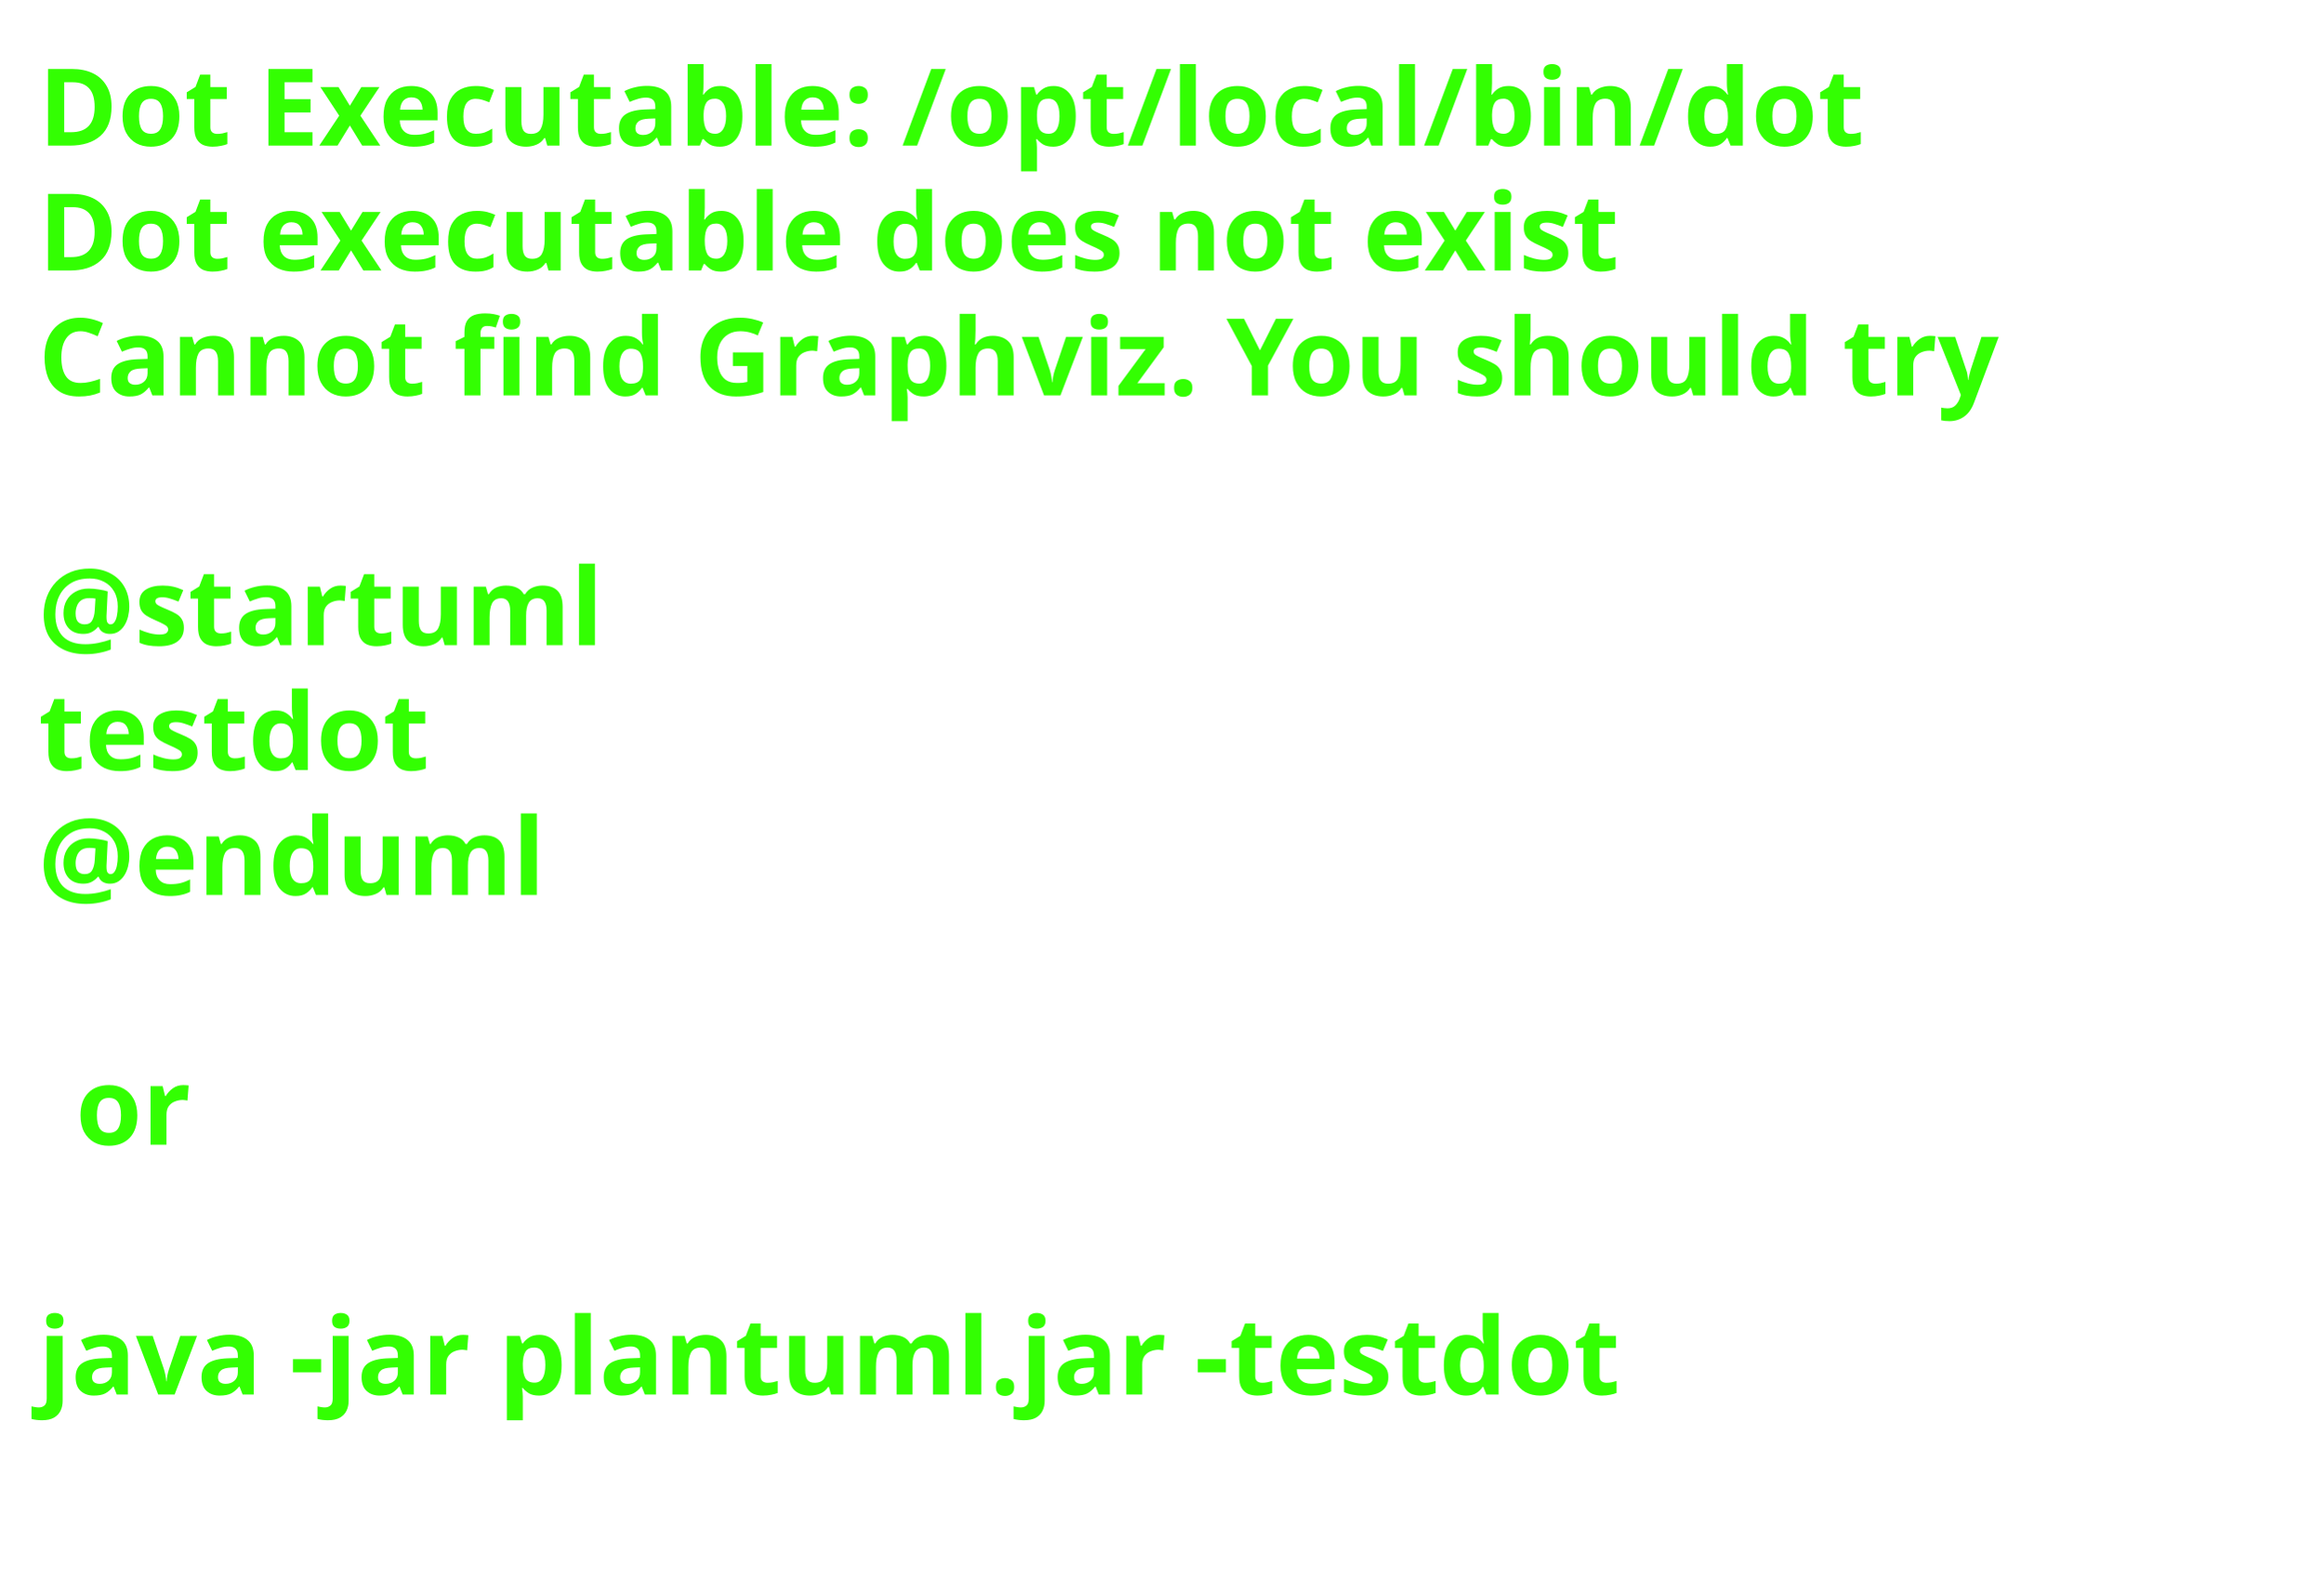
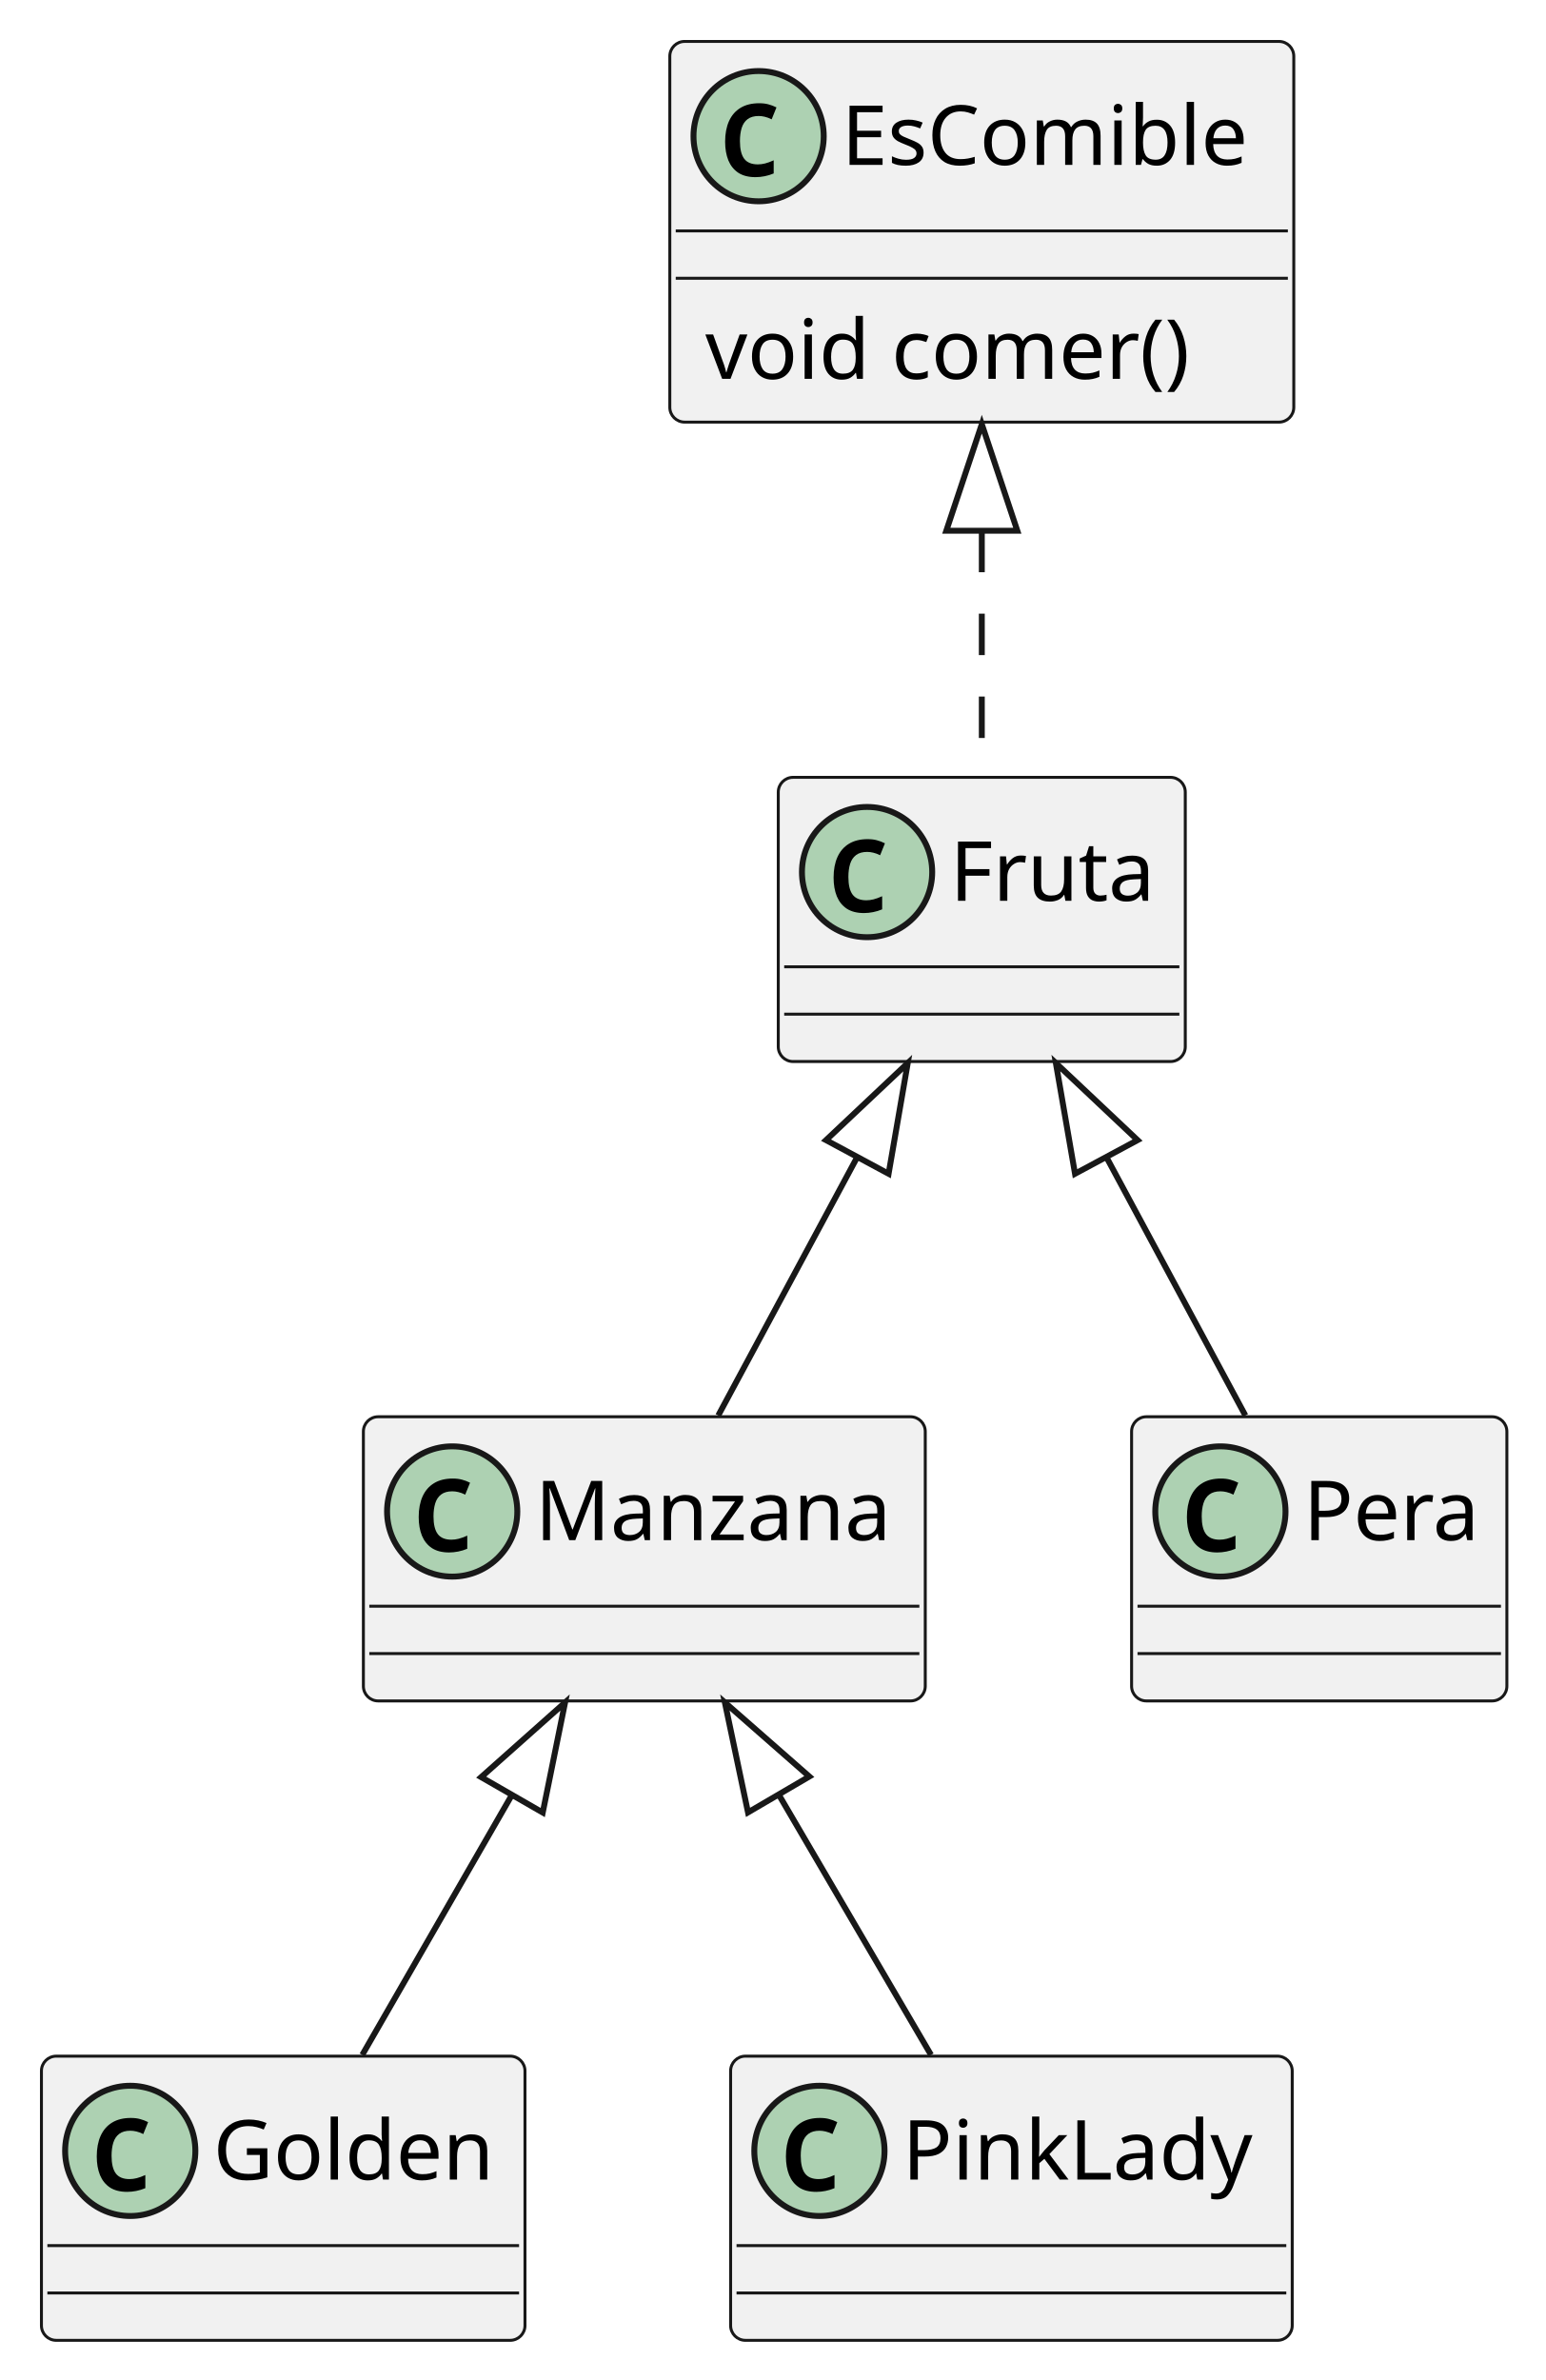
- <svg xmlns="http://www.w3.org/2000/svg" contentStyleType="text/css" data-diagram-type="CLASS" height="206px" preserveAspectRatio="none" style="width:303px;height:206px;background:#FFFFFF;" version="1.1" viewBox="0 0 303 206" width="303px" zoomAndPan="magnify">
+ <svg xmlns="http://www.w3.org/2000/svg" contentStyleType="text/css" data-diagram-type="CLASS" height="402px" preserveAspectRatio="none" style="width:261px;height:402px;background:#FFFFFF;" version="1.1" viewBox="0 0 261 402" width="261px" zoomAndPan="magnify">
  <defs />
  <g>
-     <text fill="#33FF02" font-family="sans-serif" font-size="14" font-weight="bold" lengthAdjust="spacing" textLength="264.954" x="5" y="19">Dot Executable: /opt/local/bin/dot</text>
-     <text fill="#33FF02" font-family="sans-serif" font-size="14" font-weight="bold" lengthAdjust="spacing" textLength="236.264" x="5" y="35.297">Dot executable does not exist</text>
-     <text fill="#33FF02" font-family="sans-serif" font-size="14" font-weight="bold" lengthAdjust="spacing" textLength="291.587" x="5" y="51.594">Cannot find Graphviz. You should try</text>
-     <text fill="#33FF02" font-family="sans-serif" font-size="14" font-weight="bold" lengthAdjust="spacing" textLength="9.741" x="5" y="67.891"> </text>
-     <text fill="#33FF02" font-family="sans-serif" font-size="14" font-weight="bold" lengthAdjust="spacing" textLength="81.423" x="5" y="84.188">@startuml</text>
-     <text fill="#33FF02" font-family="sans-serif" font-size="14" font-weight="bold" lengthAdjust="spacing" textLength="57.545" x="5" y="100.484">testdot</text>
-     <text fill="#33FF02" font-family="sans-serif" font-size="14" font-weight="bold" lengthAdjust="spacing" textLength="72.837" x="5" y="116.781">@enduml</text>
-     <text fill="#33FF02" font-family="sans-serif" font-size="14" font-weight="bold" lengthAdjust="spacing" textLength="9.741" x="5" y="133.078"> </text>
-     <text fill="#33FF02" font-family="sans-serif" font-size="14" font-weight="bold" lengthAdjust="spacing" textLength="16.523" x="9.874" y="149.375">or</text>
-     <text fill="#33FF02" font-family="sans-serif" font-size="14" font-weight="bold" lengthAdjust="spacing" textLength="9.741" x="5" y="165.672"> </text>
-     <text fill="#33FF02" font-family="sans-serif" font-size="14" font-weight="bold" lengthAdjust="spacing" textLength="234.507" x="5" y="181.969">java -jar plantuml.jar -testdot</text>
-     <text fill="#33FF02" font-family="sans-serif" font-size="14" font-weight="bold" lengthAdjust="spacing" textLength="9.741" x="5" y="198.266"> </text>
+     <g id="elem_EsComible">
+       <rect codeLine="1" fill="#F1F1F1" height="64.297" id="EsComible" rx="2.5" ry="2.5" style="stroke:#181818;stroke-width:0.5;" width="105.397" x="113.14" y="7" />
+       <ellipse cx="128.14" cy="23" fill="#ADD1B2" rx="11" ry="11" style="stroke:#181818;stroke-width:1;" />
+       <path d="M127.609,29.922 Q125.859,29.922 124.718,29.188 Q123.593,28.438 123.031,27.094 Q122.484,25.734 122.484,23.938 Q122.484,21.906 123.14,20.453 Q123.796,19 125.078,18.219 Q126.359,17.438 128.234,17.438 Q129.124,17.438 129.796,17.625 Q130.468,17.797 131.156,18.141 L130.343,20.156 Q129.718,19.844 129.171,19.719 Q128.64,19.594 128.156,19.594 Q126.984,19.594 126.281,20.125 Q125.578,20.656 125.281,21.609 Q124.984,22.562 124.984,23.828 Q124.984,25.844 125.703,26.812 Q126.421,27.766 128.015,27.766 Q128.609,27.766 129.234,27.609 Q129.859,27.453 130.687,27.078 L130.687,29.297 Q129.952,29.609 129.156,29.766 Q128.374,29.922 127.609,29.922 Z " fill="#000000" />
+       <text fill="#000000" font-family="sans-serif" font-size="14" lengthAdjust="spacing" textLength="73.397" x="142.14" y="27.847">EsComible</text>
+       <line style="stroke:#181818;stroke-width:0.5;" x1="114.14" x2="217.537" y1="39" y2="39" />
+       <line style="stroke:#181818;stroke-width:0.5;" x1="114.14" x2="217.537" y1="47" y2="47" />
+       <text fill="#000000" font-family="sans-serif" font-size="14" lengthAdjust="spacing" textLength="89.27" x="119.14" y="63.995">void comer()</text>
+     </g>
+     <g id="elem_Fruta">
+       <rect fill="#F1F1F1" height="48" id="Fruta" rx="2.5" ry="2.5" style="stroke:#181818;stroke-width:0.5;" width="68.75" x="131.46" y="131.3" />
+       <ellipse cx="146.46" cy="147.3" fill="#ADD1B2" rx="11" ry="11" style="stroke:#181818;stroke-width:1;" />
+       <path d="M145.929,154.222 Q144.179,154.222 143.038,153.488 Q141.913,152.738 141.351,151.394 Q140.804,150.034 140.804,148.238 Q140.804,146.206 141.46,144.753 Q142.116,143.3 143.398,142.519 Q144.679,141.738 146.554,141.738 Q147.444,141.738 148.116,141.925 Q148.788,142.097 149.476,142.441 L148.663,144.456 Q148.038,144.144 147.491,144.019 Q146.96,143.894 146.476,143.894 Q145.304,143.894 144.601,144.425 Q143.898,144.956 143.601,145.909 Q143.304,146.863 143.304,148.128 Q143.304,150.144 144.023,151.113 Q144.741,152.066 146.335,152.066 Q146.929,152.066 147.554,151.909 Q148.179,151.753 149.007,151.378 L149.007,153.597 Q148.273,153.909 147.476,154.066 Q146.694,154.222 145.929,154.222 Z " fill="#000000" />
+       <text fill="#000000" font-family="sans-serif" font-size="14" lengthAdjust="spacing" textLength="36.75" x="160.46" y="152.147">Fruta</text>
+       <line style="stroke:#181818;stroke-width:0.5;" x1="132.46" x2="199.21" y1="163.3" y2="163.3" />
+       <line style="stroke:#181818;stroke-width:0.5;" x1="132.46" x2="199.21" y1="171.3" y2="171.3" />
+     </g>
+     <g id="elem_Manzana">
+       <rect fill="#F1F1F1" height="48" id="Manzana" rx="2.5" ry="2.5" style="stroke:#181818;stroke-width:0.5;" width="94.911" x="61.38" y="239.3" />
+       <ellipse cx="76.38" cy="255.3" fill="#ADD1B2" rx="11" ry="11" style="stroke:#181818;stroke-width:1;" />
+       <path d="M75.849,262.222 Q74.099,262.222 72.958,261.488 Q71.833,260.738 71.271,259.394 Q70.724,258.034 70.724,256.238 Q70.724,254.206 71.38,252.753 Q72.036,251.3 73.317,250.519 Q74.599,249.738 76.474,249.738 Q77.364,249.738 78.036,249.925 Q78.708,250.097 79.396,250.441 L78.583,252.456 Q77.958,252.144 77.411,252.019 Q76.88,251.894 76.396,251.894 Q75.224,251.894 74.521,252.425 Q73.817,252.956 73.521,253.909 Q73.224,254.863 73.224,256.128 Q73.224,258.144 73.942,259.113 Q74.661,260.066 76.255,260.066 Q76.849,260.066 77.474,259.909 Q78.099,259.753 78.927,259.378 L78.927,261.597 Q78.192,261.909 77.396,262.066 Q76.614,262.222 75.849,262.222 Z " fill="#000000" />
+       <text fill="#000000" font-family="sans-serif" font-size="14" lengthAdjust="spacing" textLength="62.911" x="90.38" y="260.147">Manzana</text>
+       <line style="stroke:#181818;stroke-width:0.5;" x1="62.38" x2="155.291" y1="271.3" y2="271.3" />
+       <line style="stroke:#181818;stroke-width:0.5;" x1="62.38" x2="155.291" y1="279.3" y2="279.3" />
+     </g>
+     <g id="elem_Pera">
+       <rect fill="#F1F1F1" height="48" id="Pera" rx="2.5" ry="2.5" style="stroke:#181818;stroke-width:0.5;" width="63.391" x="191.14" y="239.3" />
+       <ellipse cx="206.14" cy="255.3" fill="#ADD1B2" rx="11" ry="11" style="stroke:#181818;stroke-width:1;" />
+       <path d="M205.609,262.222 Q203.859,262.222 202.718,261.488 Q201.593,260.738 201.031,259.394 Q200.484,258.034 200.484,256.238 Q200.484,254.206 201.14,252.753 Q201.796,251.3 203.077,250.519 Q204.359,249.738 206.234,249.738 Q207.124,249.738 207.796,249.925 Q208.468,250.097 209.156,250.441 L208.343,252.456 Q207.718,252.144 207.171,252.019 Q206.64,251.894 206.156,251.894 Q204.984,251.894 204.281,252.425 Q203.577,252.956 203.281,253.909 Q202.984,254.863 202.984,256.128 Q202.984,258.144 203.702,259.113 Q204.421,260.066 206.015,260.066 Q206.609,260.066 207.234,259.909 Q207.859,259.753 208.687,259.378 L208.687,261.597 Q207.952,261.909 207.156,262.066 Q206.374,262.222 205.609,262.222 Z " fill="#000000" />
+       <text fill="#000000" font-family="sans-serif" font-size="14" lengthAdjust="spacing" textLength="31.391" x="220.14" y="260.147">Pera</text>
+       <line style="stroke:#181818;stroke-width:0.5;" x1="192.14" x2="253.531" y1="271.3" y2="271.3" />
+       <line style="stroke:#181818;stroke-width:0.5;" x1="192.14" x2="253.531" y1="279.3" y2="279.3" />
+     </g>
+     <g id="elem_Golden">
+       <rect fill="#F1F1F1" height="48" id="Golden" rx="2.5" ry="2.5" style="stroke:#181818;stroke-width:0.5;" width="81.677" x="7" y="347.3" />
+       <ellipse cx="22" cy="363.3" fill="#ADD1B2" rx="11" ry="11" style="stroke:#181818;stroke-width:1;" />
+       <path d="M21.469,370.222 Q19.719,370.222 18.578,369.488 Q17.453,368.738 16.891,367.394 Q16.344,366.034 16.344,364.238 Q16.344,362.206 17,360.753 Q17.656,359.3 18.938,358.519 Q20.219,357.738 22.094,357.738 Q22.984,357.738 23.656,357.925 Q24.328,358.097 25.016,358.441 L24.203,360.456 Q23.578,360.144 23.031,360.019 Q22.5,359.894 22.016,359.894 Q20.844,359.894 20.141,360.425 Q19.438,360.956 19.141,361.909 Q18.844,362.863 18.844,364.128 Q18.844,366.144 19.562,367.113 Q20.281,368.066 21.875,368.066 Q22.469,368.066 23.094,367.909 Q23.719,367.753 24.547,367.378 L24.547,369.597 Q23.812,369.909 23.016,370.066 Q22.234,370.222 21.469,370.222 Z " fill="#000000" />
+       <text fill="#000000" font-family="sans-serif" font-size="14" lengthAdjust="spacing" textLength="49.677" x="36" y="368.147">Golden</text>
+       <line style="stroke:#181818;stroke-width:0.5;" x1="8" x2="87.677" y1="379.3" y2="379.3" />
+       <line style="stroke:#181818;stroke-width:0.5;" x1="8" x2="87.677" y1="387.3" y2="387.3" />
+     </g>
+     <g id="elem_PinkLady">
+       <rect fill="#F1F1F1" height="48" id="PinkLady" rx="2.5" ry="2.5" style="stroke:#181818;stroke-width:0.5;" width="94.863" x="123.41" y="347.3" />
+       <ellipse cx="138.41" cy="363.3" fill="#ADD1B2" rx="11" ry="11" style="stroke:#181818;stroke-width:1;" />
+       <path d="M137.879,370.222 Q136.129,370.222 134.988,369.488 Q133.863,368.738 133.301,367.394 Q132.754,366.034 132.754,364.238 Q132.754,362.206 133.41,360.753 Q134.066,359.3 135.347,358.519 Q136.629,357.738 138.504,357.738 Q139.394,357.738 140.066,357.925 Q140.738,358.097 141.426,358.441 L140.613,360.456 Q139.988,360.144 139.441,360.019 Q138.91,359.894 138.426,359.894 Q137.254,359.894 136.551,360.425 Q135.847,360.956 135.551,361.909 Q135.254,362.863 135.254,364.128 Q135.254,366.144 135.972,367.113 Q136.691,368.066 138.285,368.066 Q138.879,368.066 139.504,367.909 Q140.129,367.753 140.957,367.378 L140.957,369.597 Q140.222,369.909 139.426,370.066 Q138.644,370.222 137.879,370.222 Z " fill="#000000" />
+       <text fill="#000000" font-family="sans-serif" font-size="14" lengthAdjust="spacing" textLength="62.863" x="152.41" y="368.147">PinkLady</text>
+       <line style="stroke:#181818;stroke-width:0.5;" x1="124.41" x2="217.273" y1="379.3" y2="379.3" />
+       <line style="stroke:#181818;stroke-width:0.5;" x1="124.41" x2="217.273" y1="387.3" y2="387.3" />
+     </g>
+     <g id="link_Fruta_Manzana">
+       <path codeLine="5" d="M144.81,195.416 C135.31,213.096 130.81,221.43 121.32,239.09 " fill="transparent" id="Fruta-backto-Manzana" style="stroke:#181818;stroke-width:1;" />
+       <polygon fill="transparent" points="153.33,179.56,139.525,192.576,150.095,198.256,153.33,179.56" style="stroke:#181818;stroke-width:1;" />
+     </g>
+     <g id="link_Fruta_Pera">
+       <path codeLine="6" d="M186.87,195.416 C196.37,213.096 200.86,221.43 210.36,239.09 " fill="transparent" id="Fruta-backto-Pera" style="stroke:#181818;stroke-width:1;" />
+       <polygon fill="transparent" points="178.35,179.56,181.585,198.256,192.155,192.576,178.35,179.56" style="stroke:#181818;stroke-width:1;" />
+     </g>
+     <g id="link_EsComible_Fruta">
+       <path codeLine="8" d="M165.84,89.65 C165.84,108.39 165.84,113.77 165.84,130.88 " fill="transparent" id="EsComible-backto-Fruta" style="stroke:#181818;stroke-width:1;stroke-dasharray:7.0,7.0;" />
+       <polygon fill="transparent" points="165.84,71.65,159.84,89.65,171.84,89.65,165.84,71.65" style="stroke:#181818;stroke-width:1;" />
+     </g>
+     <g id="link_Manzana_Golden">
+       <path codeLine="11" d="M86.475,303.163 C76.305,320.843 71.36,329.43 61.19,347.09 " fill="transparent" id="Manzana-backto-Golden" style="stroke:#181818;stroke-width:1;" />
+       <polygon fill="transparent" points="95.45,287.56,81.274,300.171,91.676,306.154,95.45,287.56" style="stroke:#181818;stroke-width:1;" />
+     </g>
+     <g id="link_Manzana_PinkLady">
+       <path codeLine="12" d="M131.527,303.098 C141.867,320.778 146.93,329.43 157.26,347.09 " fill="transparent" id="Manzana-backto-PinkLady" style="stroke:#181818;stroke-width:1;" />
+       <polygon fill="transparent" points="122.44,287.56,126.348,306.127,136.706,300.069,122.44,287.56" style="stroke:#181818;stroke-width:1;" />
+     </g>
  </g>
</svg>
